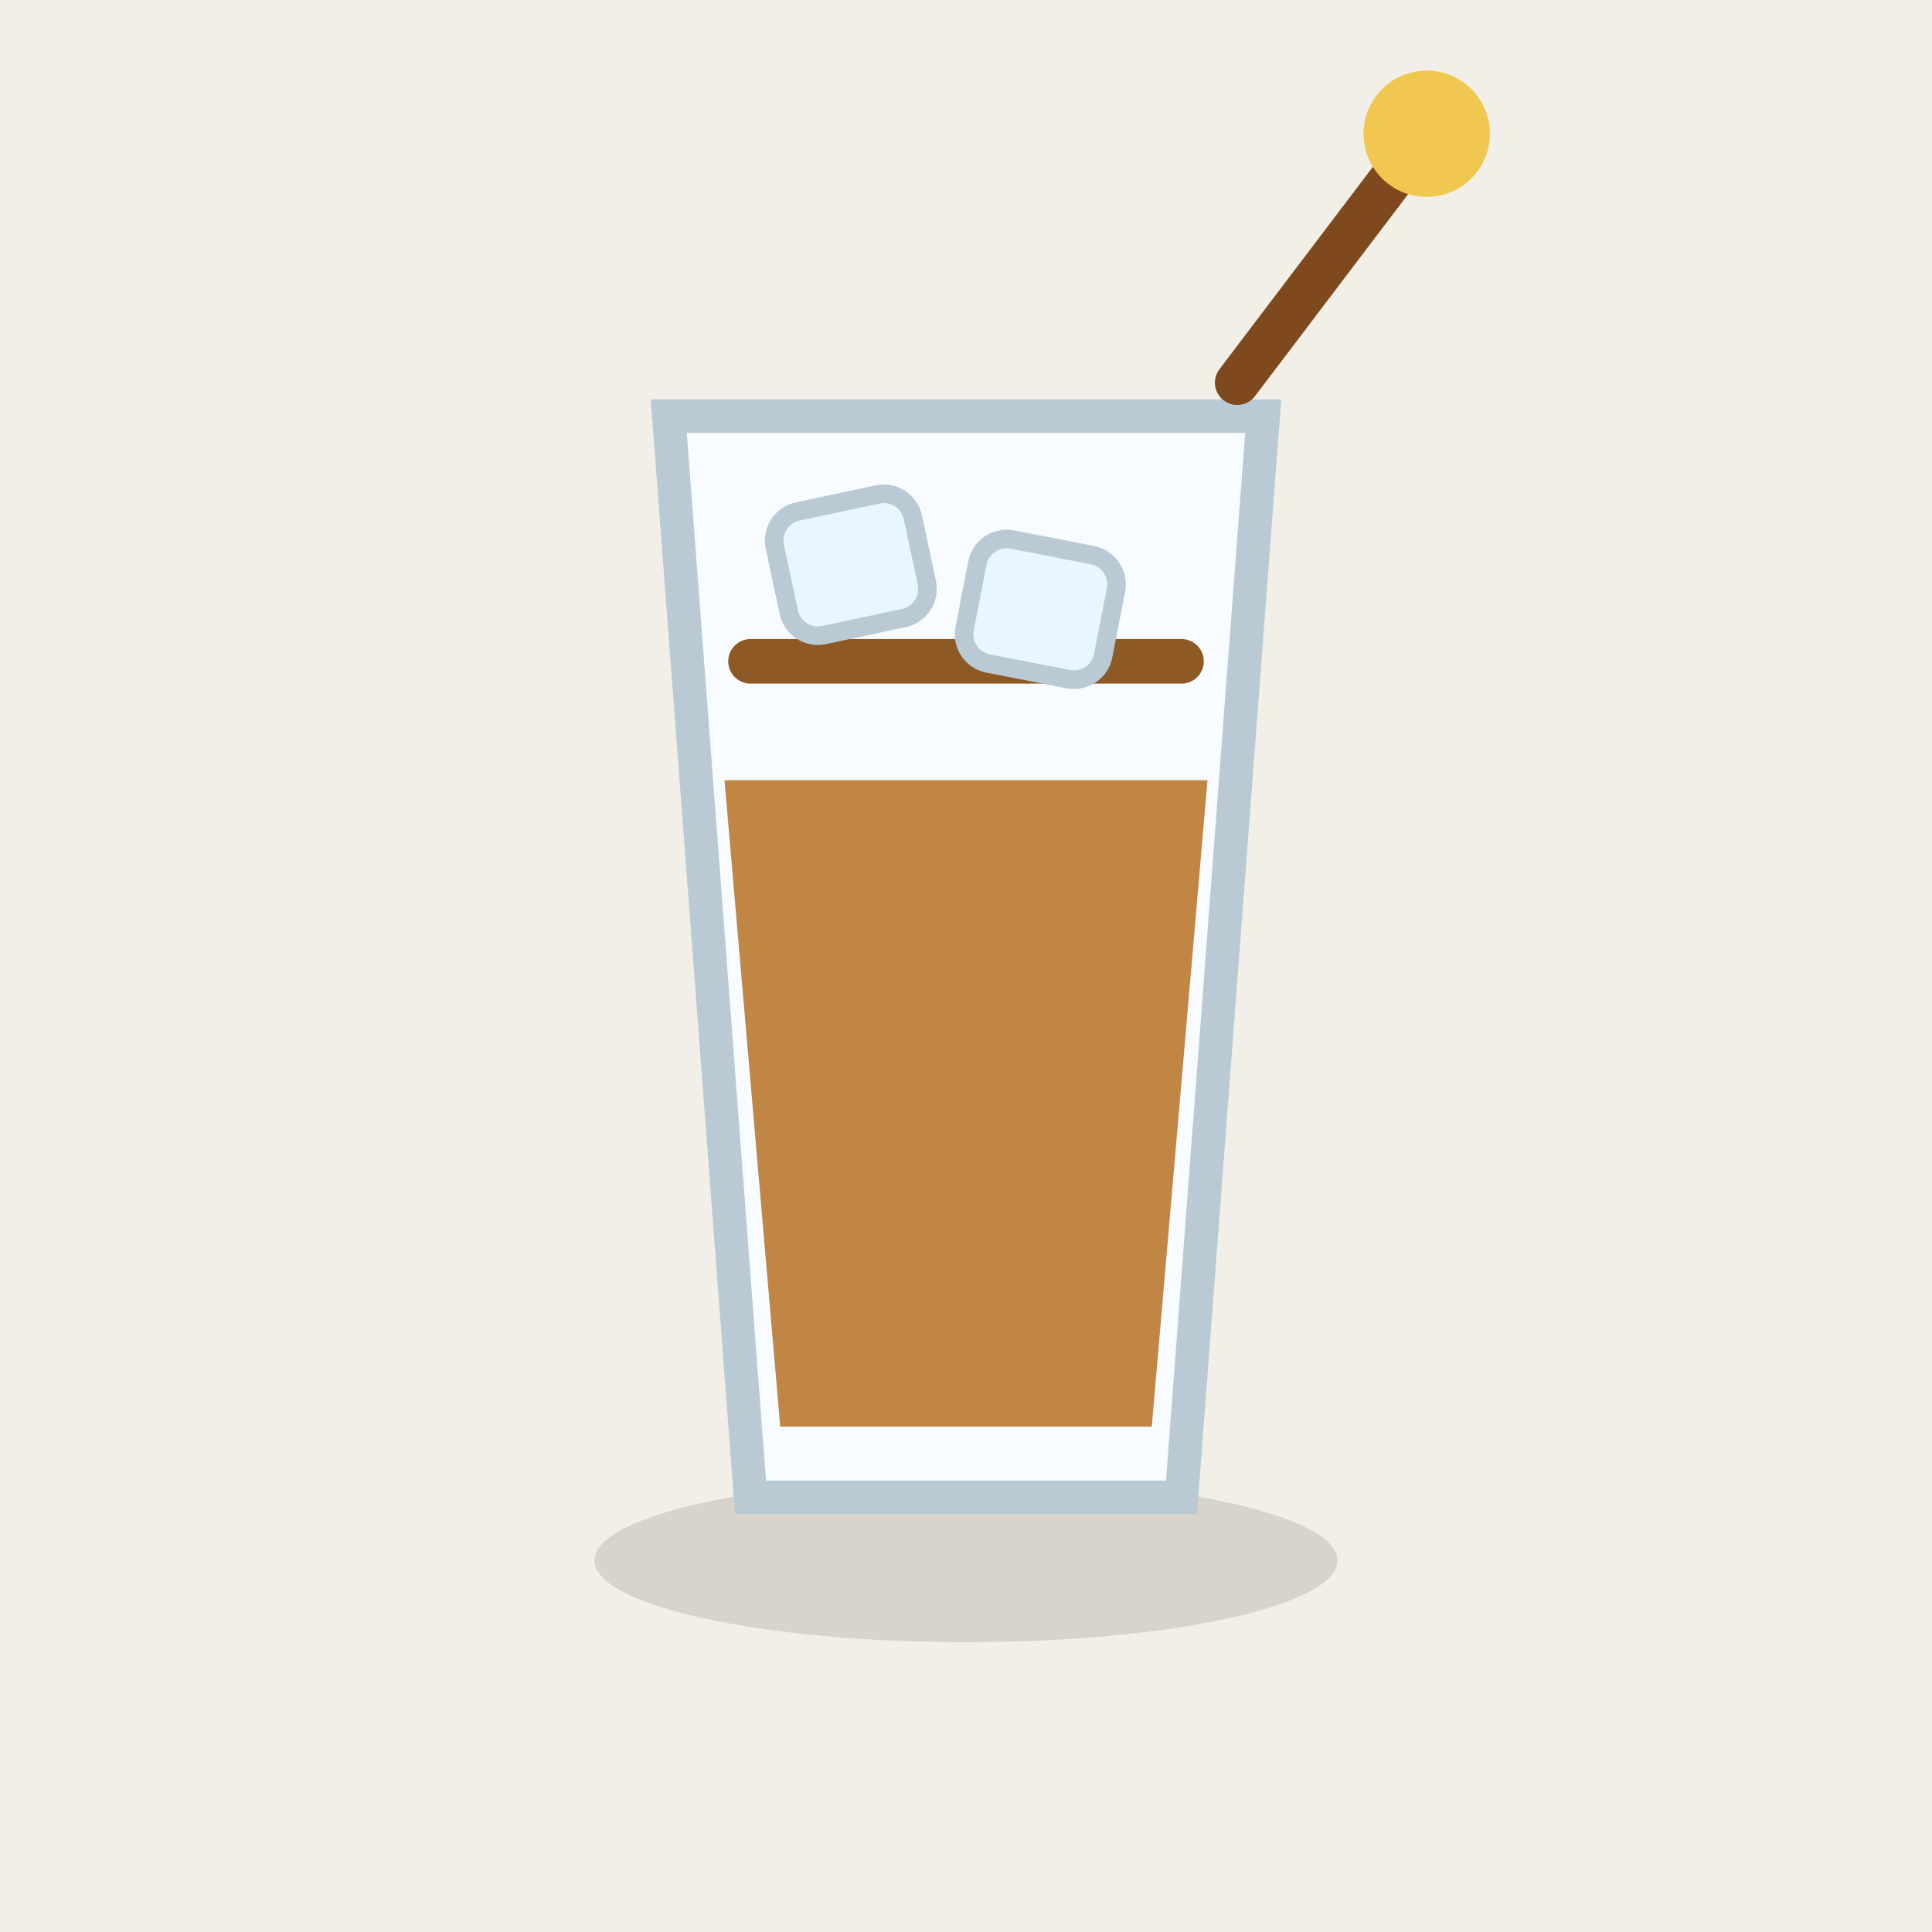
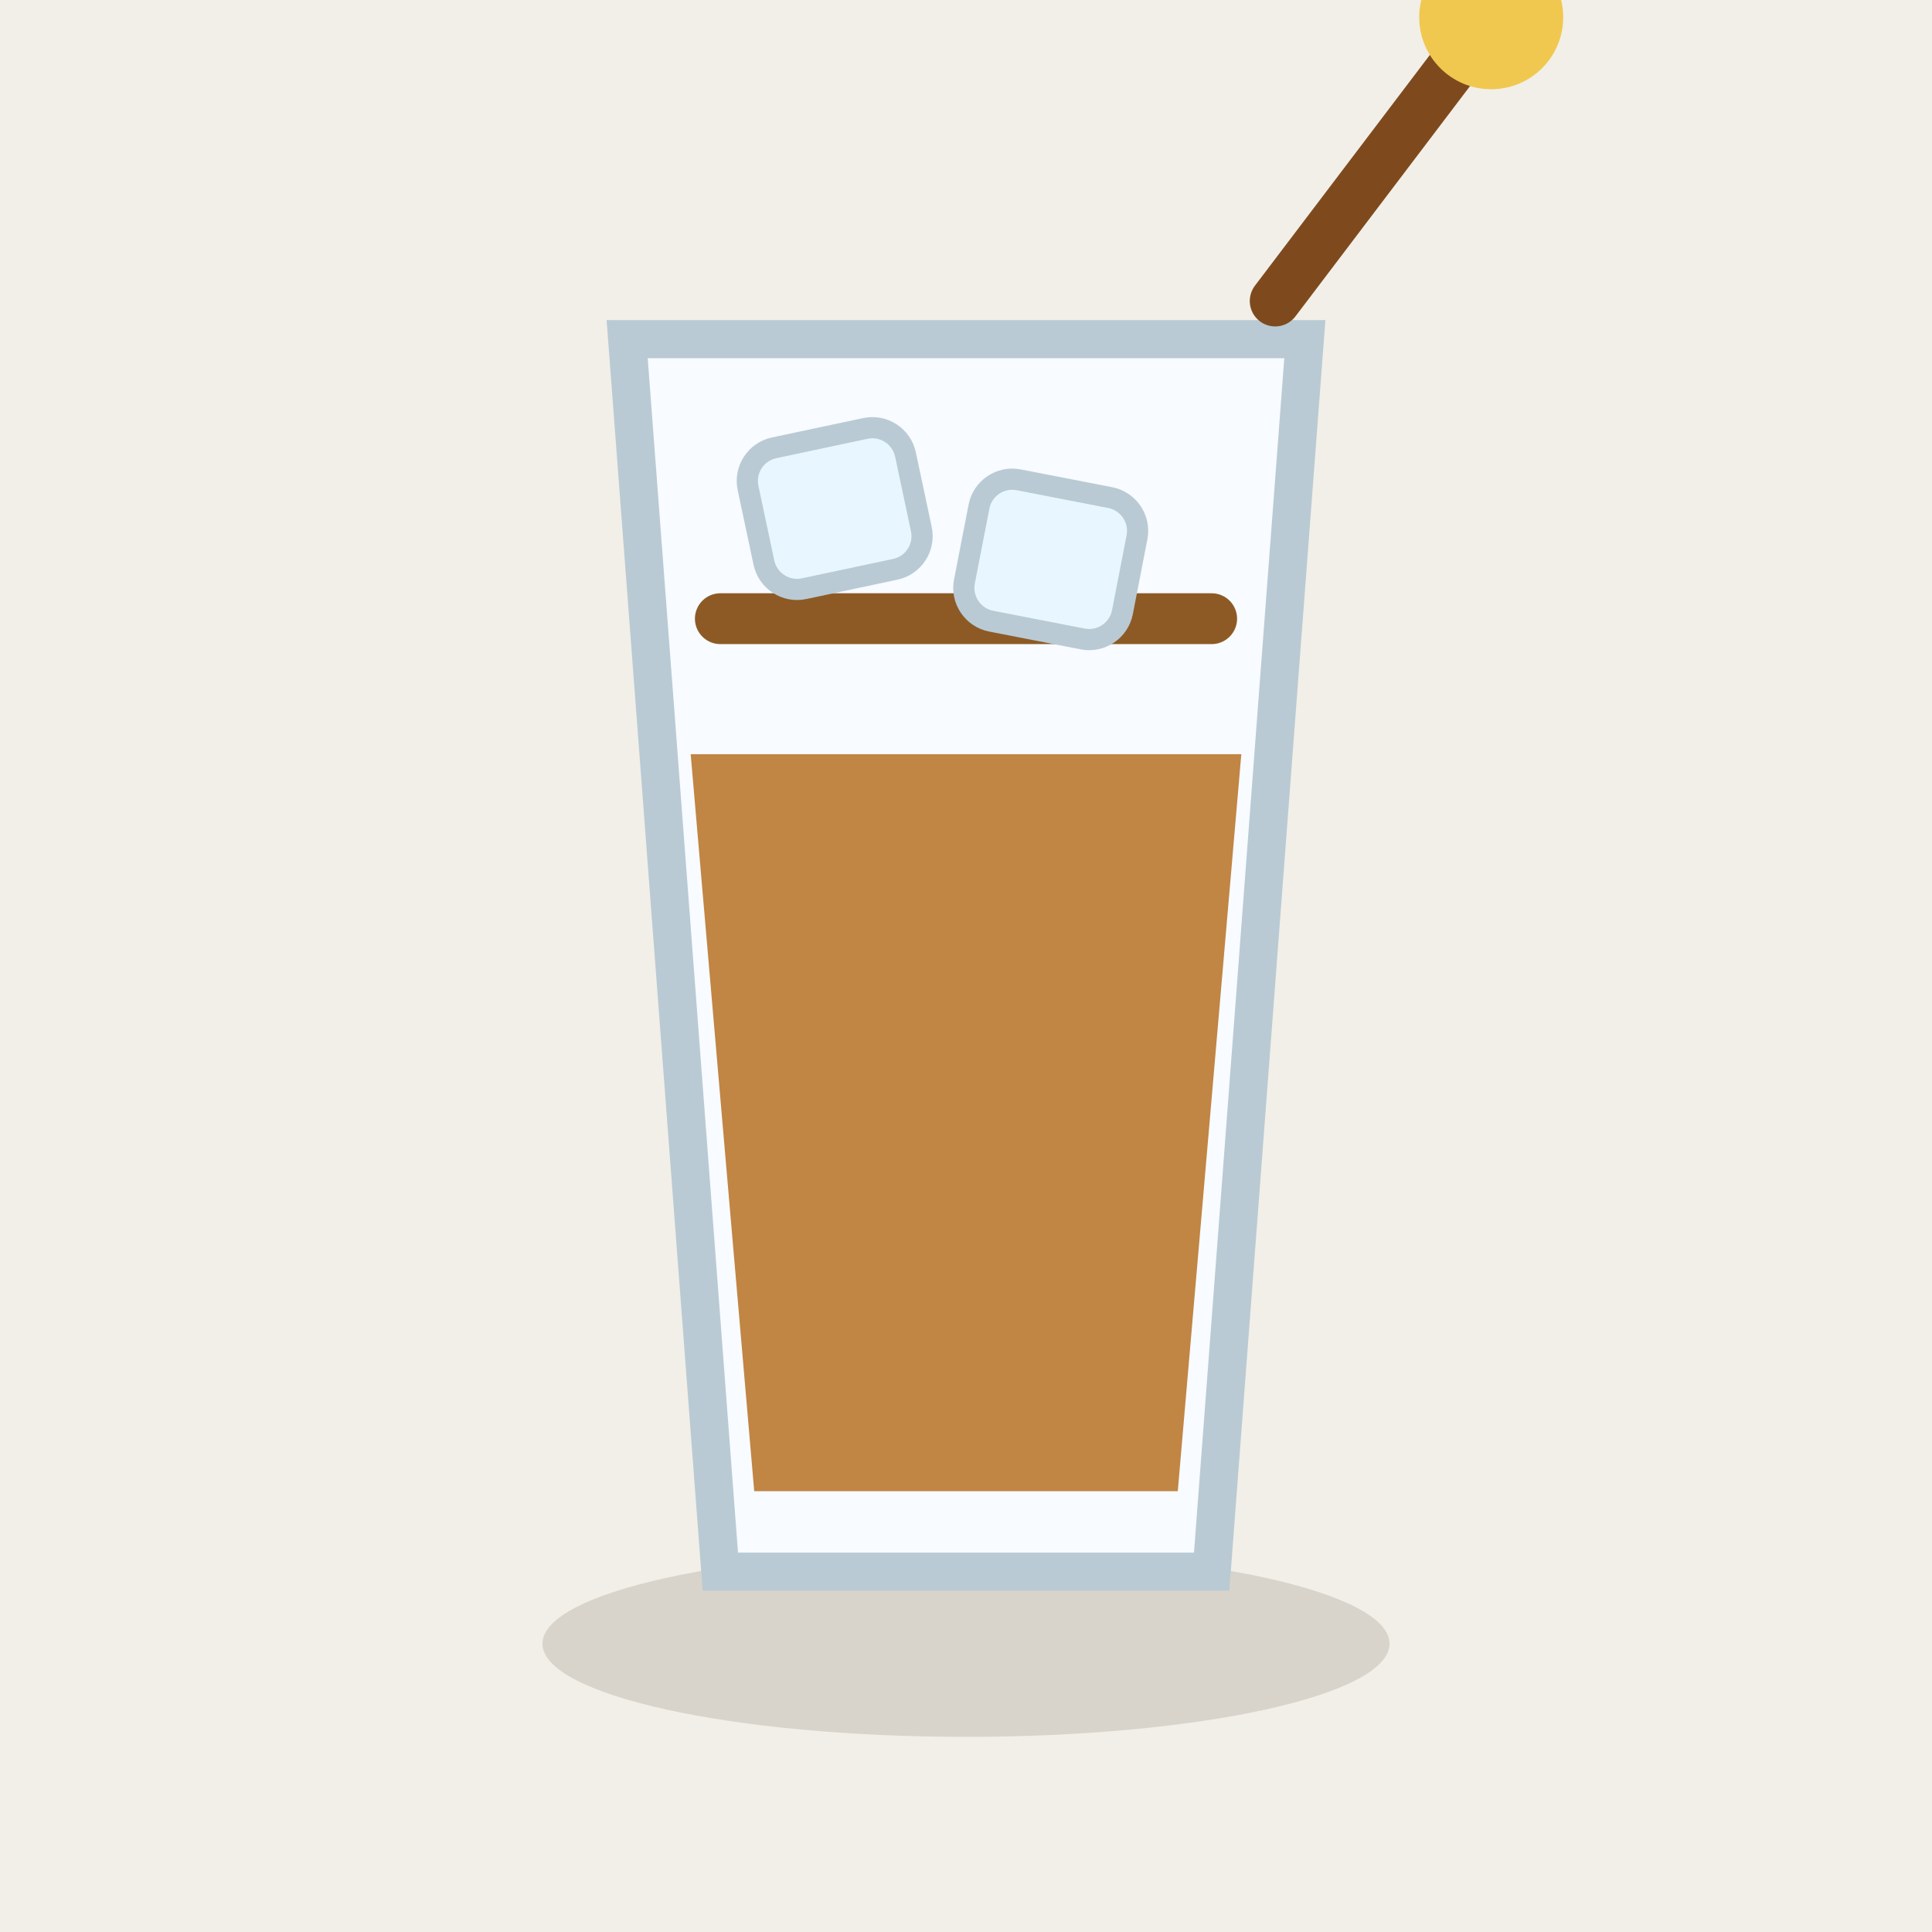
<svg xmlns="http://www.w3.org/2000/svg" viewBox="0 0 520 520" role="img" aria-labelledby="title">
  <rect width="520" height="520" fill="#f2efe8" />
-   <ellipse cx="260" cy="420" rx="100" ry="22" fill="#3a2b18" opacity=".14" />
-   <path d="M180 112h160l-22 291H202Z" fill="#f8fbff" stroke="#b9cad4" stroke-width="9" />
-   <path d="M195 210h130l-15 174H210Z" fill="#b87326" opacity=".86" />
-   <path d="M202 178h116" stroke="#8d5a25" stroke-width="12" stroke-linecap="round" />
-   <g fill="#e8f6ff" stroke="#b9cad4" stroke-width="5">
-     <rect x="210" y="135" width="38" height="34" rx="8" transform="rotate(-12 229 152)" />
-     <rect x="261" y="147" width="38" height="34" rx="8" transform="rotate(11 280 164)" />
+   <g transform="translate(260 260) scale(1.14) translate(-260 -260)">
+     <ellipse cx="260" cy="420" rx="100" ry="22" fill="#3a2b18" opacity=".14" />
+     <path d="M180 112h160l-22 291H202Z" fill="#f8fbff" stroke="#b9cad4" stroke-width="9" />
+     <path d="M195 210h130l-15 174H210Z" fill="#b87326" opacity=".86" />
+     <path d="M202 178h116" stroke="#8d5a25" stroke-width="12" stroke-linecap="round" />
+     <g fill="#e8f6ff" stroke="#b9cad4" stroke-width="5">
+       <rect x="210" y="135" width="38" height="34" rx="8" transform="rotate(-12 229 152)" />
+       <rect x="261" y="147" width="38" height="34" rx="8" transform="rotate(11 280 164)" />
+     </g>
+     <path d="M333 103l47-62" stroke="#7e4a1d" stroke-width="12" stroke-linecap="round" />
+     <circle cx="384" cy="36" r="17" fill="#f1c84f" />
  </g>
-   <path d="M333 103l47-62" stroke="#7e4a1d" stroke-width="12" stroke-linecap="round" />
-   <circle cx="384" cy="36" r="17" fill="#f1c84f" />
</svg>
